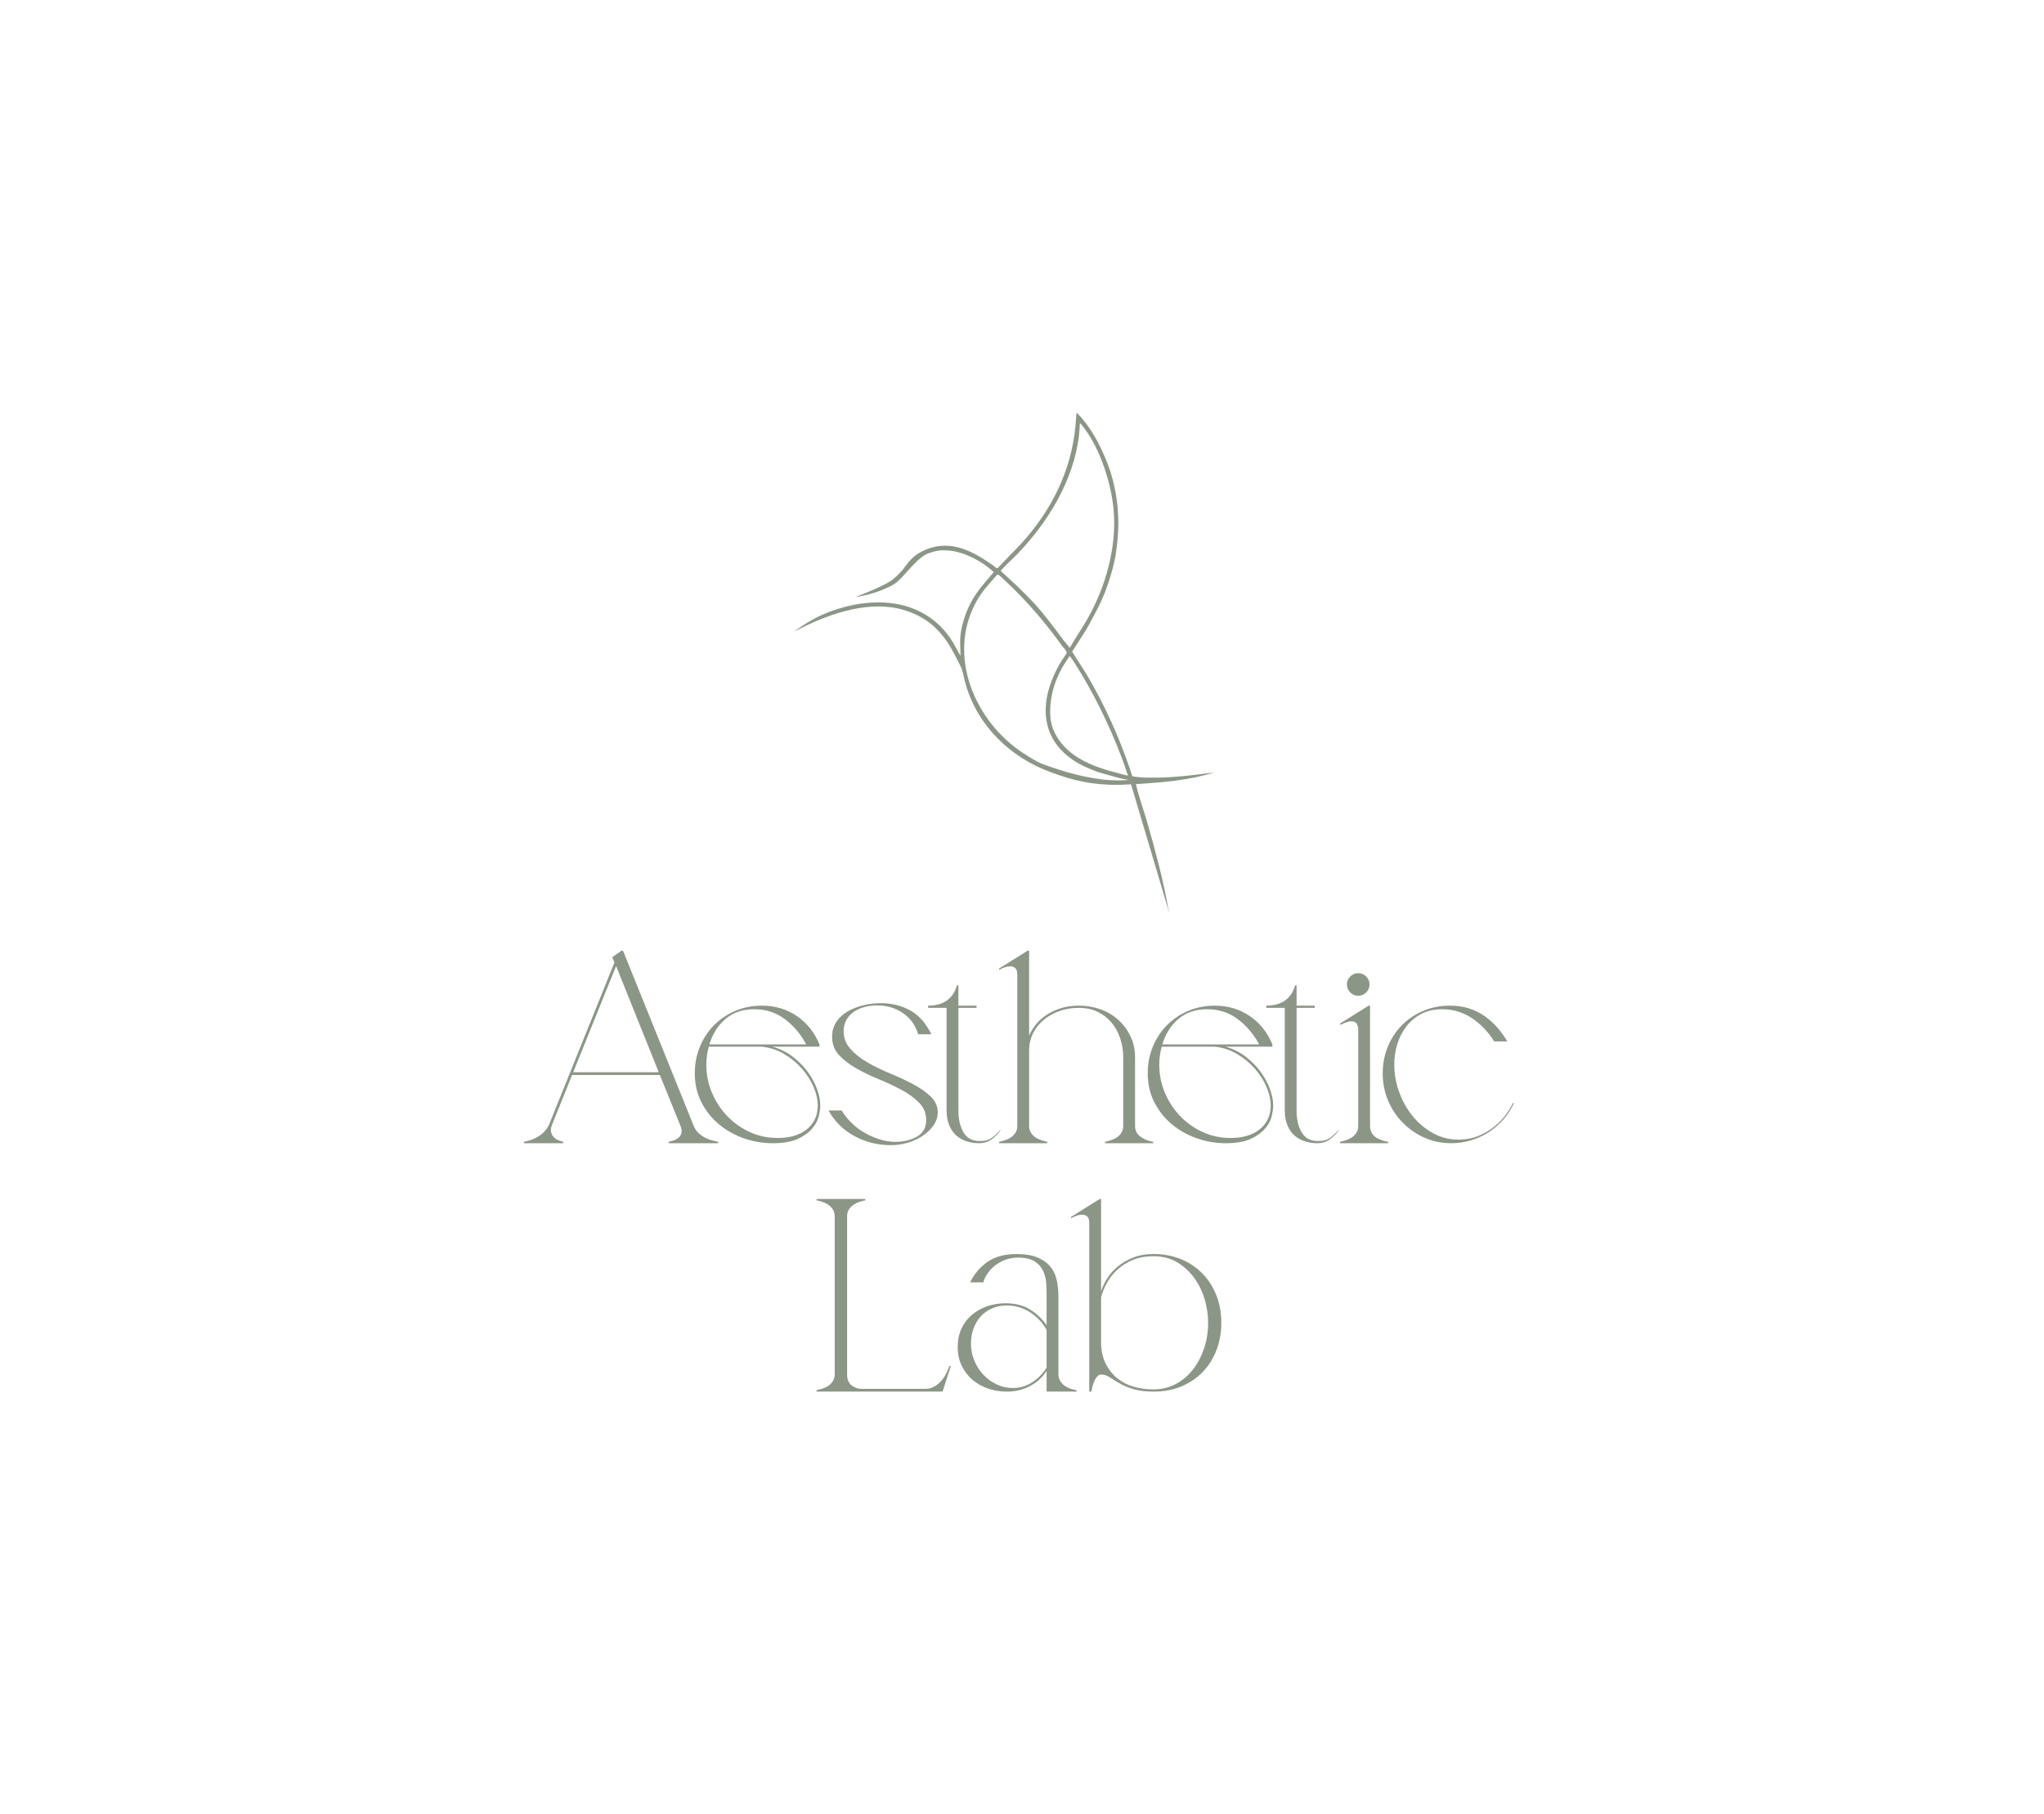
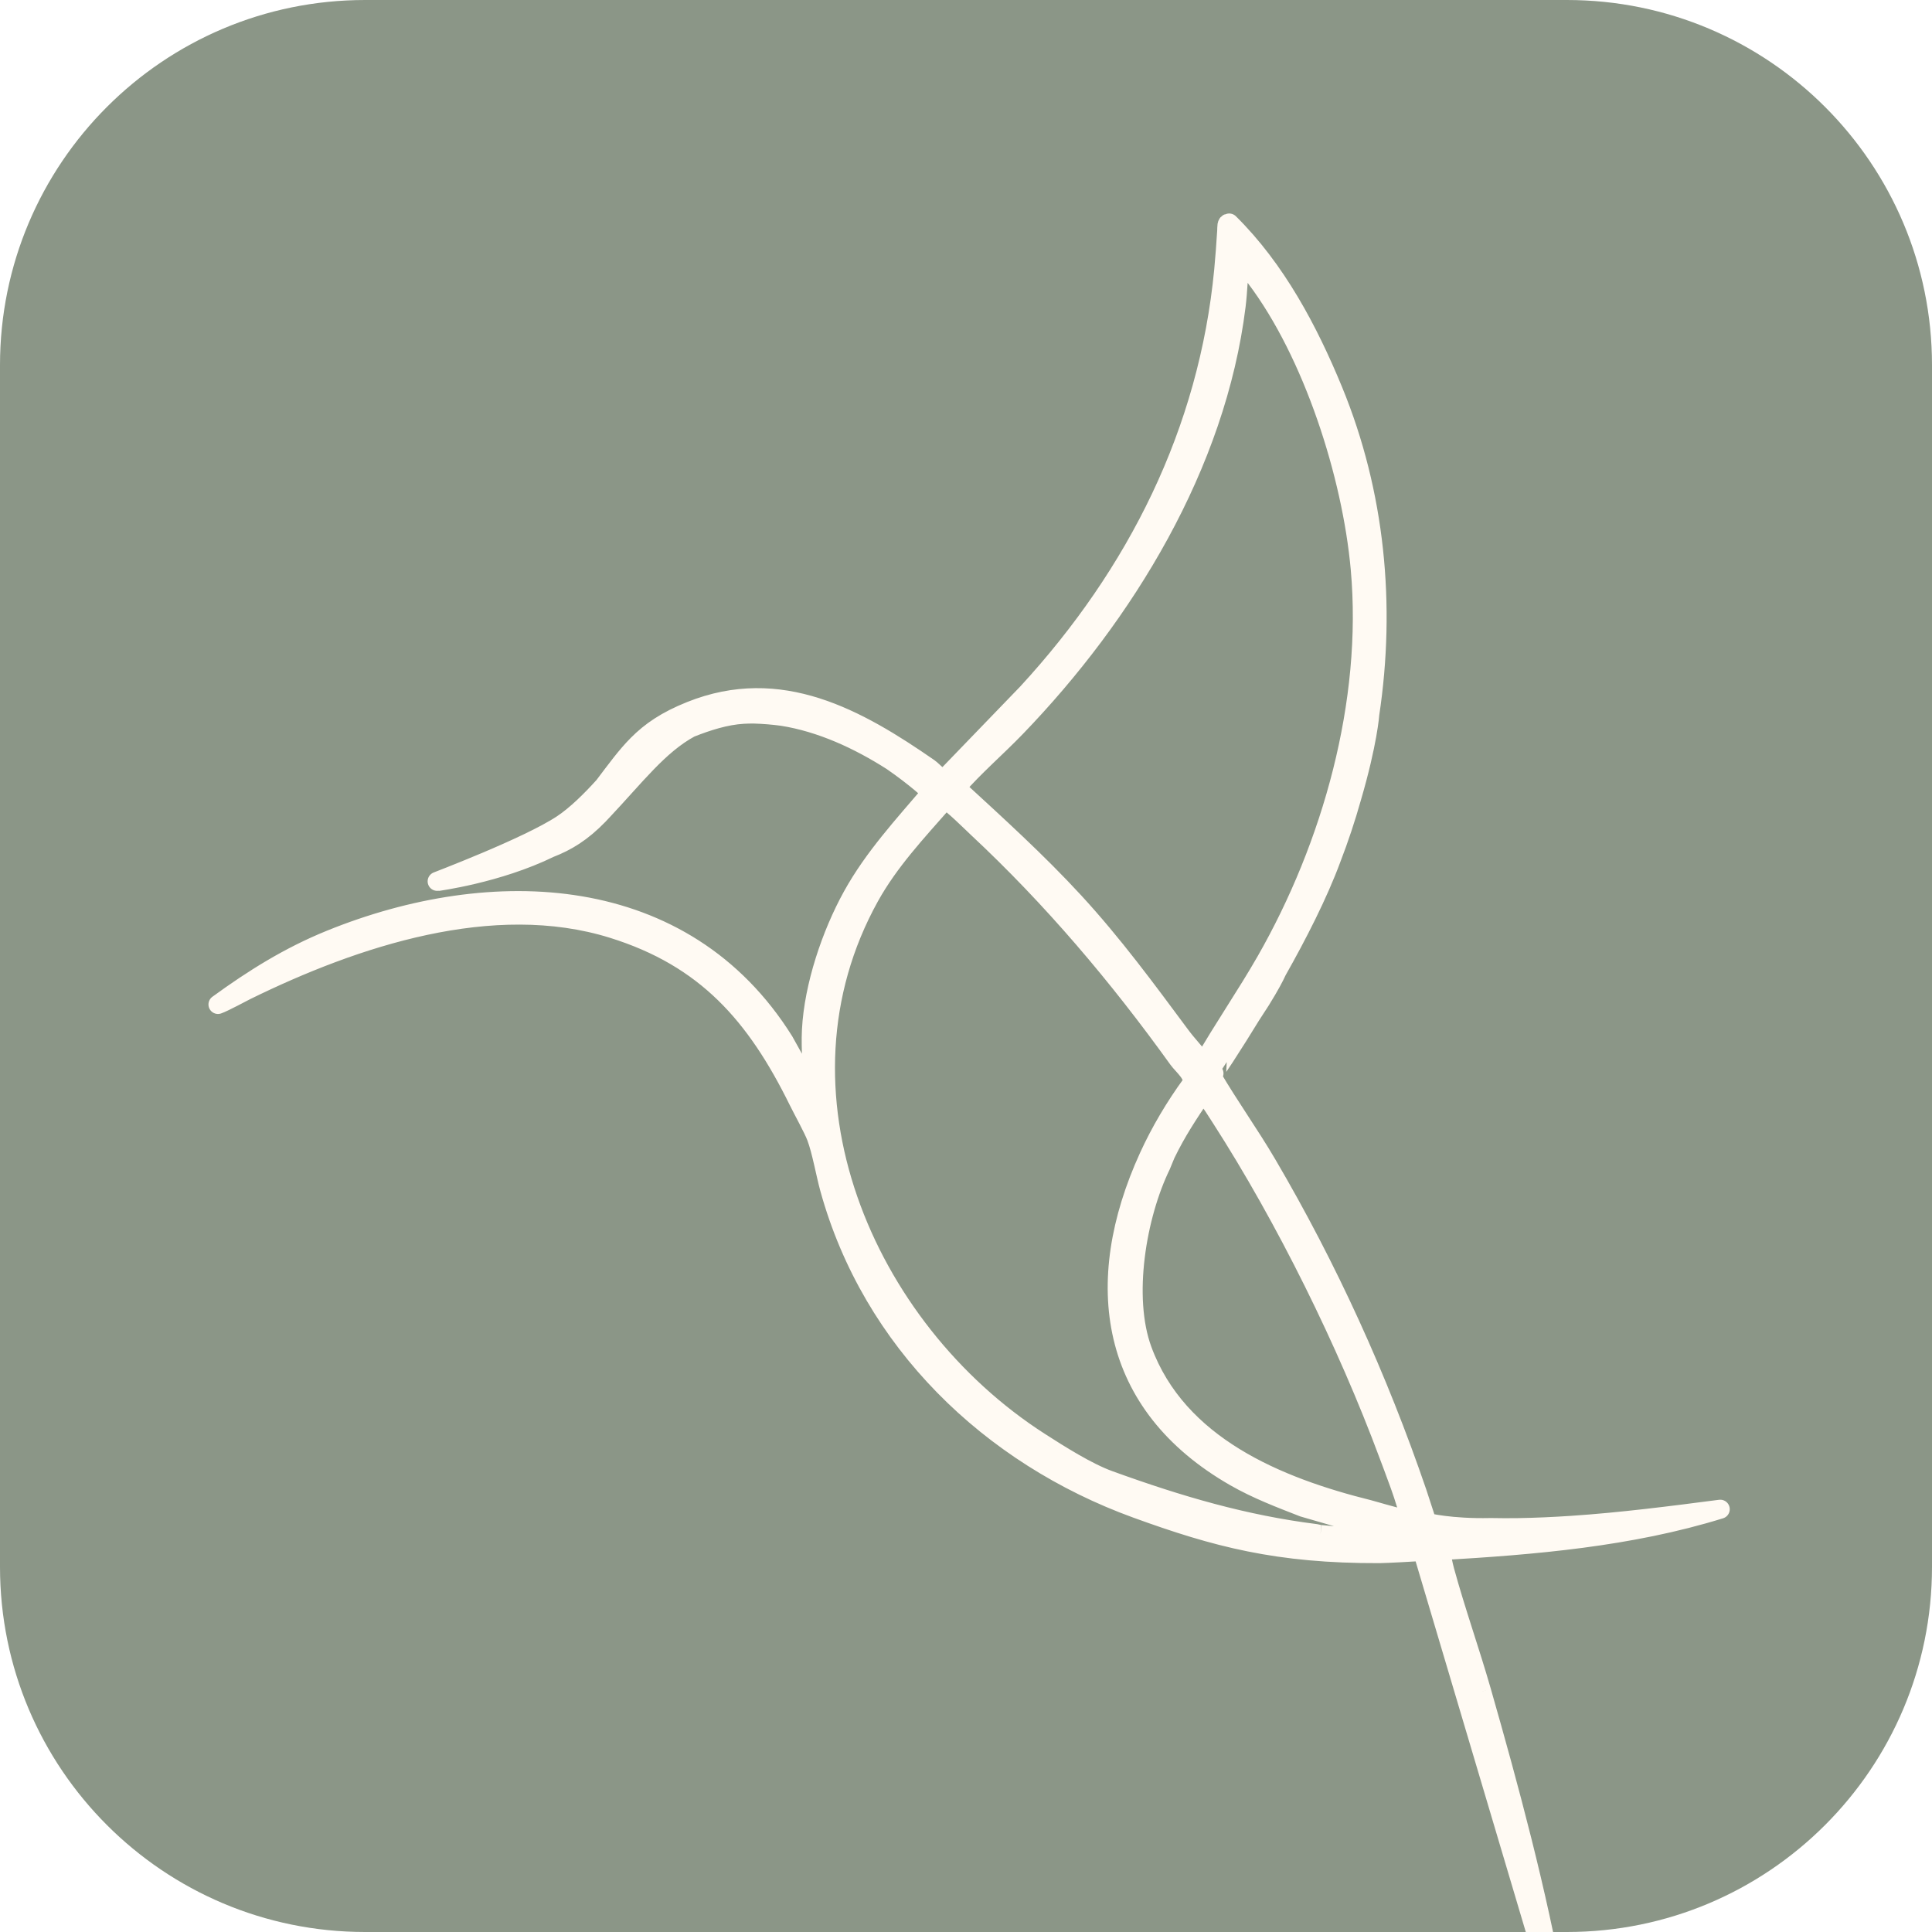
- <svg xmlns="http://www.w3.org/2000/svg" width="1281.975" height="853.15pt" viewBox="0 0 961.481 853.15">
-   <clipPath id="a">
-     <path transform="matrix(1 0 0 -1 0 853.15)" d="M0 853.15h961.481V0H0z" />
-   </clipPath>
-   <g clip-path="url(#a)" fill="#8b9687">
-     <path d="M269.618 504.44h40.255l-20.063-49.963zm68.212 32.746v.648h-23.298v-.648a21.356 21.356 0 0 0 2.46-.712 6.854 6.854 0 0 0 2.264-1.294c.648-.56 1.079-1.295 1.295-2.2.214-.906.064-2.007-.454-3.302l-9.707-23.944H269.1l-9.318 23.17c-.605 1.38-.8 2.567-.583 3.558.214.994.625 1.812 1.23 2.458a6.101 6.101 0 0 0 2.135 1.49 13.97 13.97 0 0 0 2.394.776v.648H246.45v-.648a30.906 30.906 0 0 0 2.976-.776 16.337 16.337 0 0 0 3.366-1.49 15.266 15.266 0 0 0 3.17-2.458c.992-.99 1.79-2.179 2.395-3.559l30.677-76.109-1.036-2.459 4.4-3.107h.648l33.264 82.45c.518 1.295 1.25 2.396 2.2 3.302.949.905 1.963 1.64 3.043 2.2 1.077.563 2.178.993 3.3 1.294 1.12.304 2.114.54 2.977.712M379.247 491.367c-2.503-4.745-5.825-8.692-9.966-11.844-4.142-3.148-8.976-4.724-14.497-4.724-5.436 0-9.947 1.534-13.526 4.595-3.58 3.064-6.106 7.054-7.572 11.973zm-45.82 1.036c-.777 2.674-1.164 5.523-1.164 8.542 0 4.66.883 9.061 2.653 13.202 1.767 4.142 4.162 7.79 7.183 10.938 3.02 3.15 6.557 5.651 10.614 7.507 4.055 1.856 8.413 2.782 13.073 2.782 5.78 0 10.355-1.359 13.72-4.076 3.365-2.719 5.09-6.364 5.177-10.938 0-2.932-.669-5.955-2.006-9.06-1.339-3.106-3.193-5.996-5.566-8.672-2.374-2.674-5.177-4.962-8.413-6.86-3.236-1.897-6.753-3.02-10.549-3.365zm29.9 0c3.45.95 6.578 2.481 9.384 4.594 2.803 2.115 5.177 4.488 7.12 7.12 1.94 2.633 3.43 5.351 4.464 8.153 1.035 2.806 1.553 5.416 1.553 7.83 0 1.47-.259 3.216-.776 5.243-.518 2.03-1.598 3.97-3.237 5.825-1.639 1.857-3.904 3.43-6.795 4.723-2.892 1.295-6.752 1.943-11.585 1.943-4.659 0-9.189-.777-13.589-2.329-4.4-1.554-8.307-3.755-11.715-6.602-3.409-2.848-6.148-6.298-8.218-10.355-2.072-4.056-3.107-8.585-3.107-13.59 0-4.402.776-8.522 2.33-12.362 1.553-3.838 3.731-7.204 6.536-10.095 2.803-2.89 6.148-5.178 10.032-6.86 3.883-1.684 8.11-2.524 12.684-2.524 6.126 0 11.584 1.617 16.374 4.854 4.79 3.235 8.348 7.701 10.678 13.396v1.036zM396.85 484.766c-.088 3.28.925 6.128 3.041 8.542 2.113 2.418 4.81 4.576 8.09 6.473 3.278 1.898 6.86 3.645 10.742 5.242 3.883 1.597 7.485 3.279 10.81 5.048 3.32 1.768 6.082 3.71 8.282 5.824 2.2 2.115 3.301 4.64 3.301 7.572 0 .518-.087 1.21-.259 2.07-.346 1.642-1.165 3.259-2.46 4.855-1.294 1.598-2.912 3.02-4.853 4.27-1.942 1.252-4.165 2.246-6.667 2.979-2.503.73-5.176 1.1-8.024 1.1-5.954 0-11.565-1.402-16.826-4.207-5.265-2.803-9.364-6.837-12.297-12.102h6.213c1.208 2.07 2.74 4.012 4.595 5.824a30.754 30.754 0 0 0 6.148 4.66 34.943 34.943 0 0 0 7.12 3.107c2.501.775 4.96 1.164 7.377 1.164 3.883 0 7.268-.82 10.16-2.46 2.89-1.637 4.337-4.226 4.337-7.766 0-3.19-1.1-5.91-3.302-8.153-2.199-2.244-4.94-4.25-8.218-6.02a111.338 111.338 0 0 0-10.614-4.982c-3.798-1.554-7.335-3.257-10.614-5.113-3.28-1.856-6.019-3.948-8.219-6.278-2.2-2.33-3.3-5.22-3.3-8.671 0-.518.02-1.013.065-1.49.042-.472.106-.926.193-1.36.518-2.241 1.532-4.183 3.042-5.823 1.51-1.638 3.321-2.978 5.437-4.013 2.113-1.034 4.421-1.812 6.924-2.33a36.254 36.254 0 0 1 7.378-.775c4.745 0 9.081 1.014 13.008 3.04 3.926 2.029 7.097 5.2 9.514 9.513l1.165 2.072h-6.213c-1.38-4.401-3.84-7.765-7.378-10.096-3.539-2.33-7.507-3.494-11.908-3.494-1.986 0-3.905.239-5.76.712-1.856.475-3.517 1.186-4.983 2.135a11.431 11.431 0 0 0-3.559 3.624c-.907 1.468-1.404 3.236-1.489 5.307M436.586 473.117c7.162 0 11.692-3.192 13.591-9.578h.647v9.578h8.543v1.035h-8.543v48.02c0 2.848.302 5.222.906 7.12.603 1.898 1.359 3.41 2.265 4.53.906 1.121 1.942 1.9 3.106 2.33 1.166.432 2.308.646 3.43.646 2.502.088 4.509-.409 6.019-1.489a21.33 21.33 0 0 0 4.078-3.818v.26c-.777 1.294-2.052 2.633-3.819 4.012-1.769 1.381-3.863 2.071-6.278 2.071-1.899 0-3.776-.279-5.63-.842-1.857-.56-3.495-1.444-4.919-2.653-1.423-1.207-2.568-2.826-3.43-4.854-.863-2.026-1.294-4.465-1.294-7.313v-48.02h-8.672z" />
-     <path d="m469.981 455.644 13.462-8.415h.647v39.997c.69-1.64 1.683-3.302 2.976-4.984 1.295-1.682 2.913-3.191 4.855-4.53 1.94-1.337 4.207-2.437 6.794-3.301 2.59-.862 5.567-1.293 8.932-1.293 3.536 0 6.902.582 10.095 1.747 3.192 1.164 5.975 2.827 8.35 4.983 2.371 2.158 4.27 4.725 5.694 7.7 1.425 2.978 2.135 6.279 2.135 9.903v32.228c0 2.245.927 3.993 2.783 5.242 1.856 1.253 3.774 2.007 5.76 2.266v.647h-22.65v-.647c.777-.172 1.66-.408 2.654-.712a10.834 10.834 0 0 0 2.782-1.294 7.661 7.661 0 0 0 2.2-2.2c.603-.906.906-2.007.906-3.302V497.45c0-3.107-.476-6.083-1.423-8.931-.952-2.848-2.31-5.327-4.077-7.442-1.77-2.114-3.948-3.796-6.538-5.05-2.587-1.248-5.522-1.875-8.8-1.875-3.366 0-6.472.517-9.32 1.553-2.847 1.036-5.33 2.459-7.442 4.27-2.115 1.813-3.753 3.929-4.92 6.344-1.165 2.416-1.747 5.048-1.747 7.895v35.464c0 1.295.301 2.396.906 3.302a7.612 7.612 0 0 0 2.201 2.2c.861.563 1.79.993 2.783 1.294.991.304 1.877.54 2.654.712v.647h-22.651v-.647a35.035 35.035 0 0 0 2.652-.712c.992-.301 1.92-.731 2.783-1.294a7.646 7.646 0 0 0 2.2-2.2c.603-.906.907-2.007.907-3.302V458.49c0-1.466-.324-2.48-.97-3.042-.649-.56-1.447-.84-2.395-.84-1.469 0-3.194.56-5.178 1.68zM592.298 491.367c-2.504-4.745-5.825-8.692-9.966-11.844-4.142-3.148-8.976-4.724-14.498-4.724-5.435 0-9.946 1.534-13.525 4.595-3.582 3.064-6.106 7.054-7.572 11.973zm-45.82 1.036c-.777 2.674-1.165 5.523-1.165 8.542 0 4.66.883 9.061 2.653 13.202 1.768 4.142 4.163 7.79 7.184 10.938 3.02 3.15 6.557 5.651 10.614 7.507 4.055 1.856 8.413 2.782 13.073 2.782 5.78 0 10.355-1.359 13.72-4.076 3.365-2.719 5.09-6.364 5.177-10.938 0-2.932-.669-5.955-2.006-9.06-1.339-3.106-3.194-5.996-5.566-8.672-2.374-2.674-5.177-4.962-8.413-6.86-3.236-1.897-6.753-3.02-10.549-3.365zm29.9 0c3.45.95 6.578 2.481 9.383 4.594 2.804 2.115 5.178 4.488 7.12 7.12 1.94 2.633 3.43 5.351 4.465 8.153 1.035 2.806 1.553 5.416 1.553 7.83 0 1.47-.259 3.216-.777 5.243-.517 2.03-1.597 3.97-3.236 5.825-1.639 1.857-3.905 3.43-6.795 4.723-2.892 1.295-6.753 1.943-11.585 1.943-4.659 0-9.189-.777-13.59-2.329-4.4-1.554-8.306-3.755-11.714-6.602-3.409-2.848-6.148-6.298-8.218-10.355-2.072-4.056-3.107-8.585-3.107-13.59 0-4.402.776-8.522 2.33-12.362 1.553-3.838 3.731-7.204 6.536-10.095 2.803-2.89 6.148-5.178 10.031-6.86 3.883-1.684 8.11-2.524 12.685-2.524 6.126 0 11.584 1.617 16.374 4.854 4.788 3.235 8.347 7.701 10.677 13.396v1.036zM595.663 473.117c7.162 0 11.692-3.192 13.591-9.578h.647v9.578h8.543v1.035h-8.543v48.02c0 2.848.302 5.222.906 7.12.603 1.898 1.36 3.41 2.265 4.53.906 1.121 1.942 1.9 3.106 2.33 1.166.432 2.308.646 3.43.646 2.502.088 4.51-.409 6.02-1.489a21.33 21.33 0 0 0 4.077-3.818v.26c-.777 1.294-2.052 2.633-3.819 4.012-1.769 1.381-3.863 2.071-6.278 2.071-1.899 0-3.776-.279-5.63-.842-1.857-.56-3.495-1.444-4.919-2.653-1.423-1.207-2.568-2.826-3.43-4.854-.863-2.026-1.294-4.465-1.294-7.313v-48.02h-8.672zM633.588 463.15c0-1.467.518-2.718 1.553-3.754 1.036-1.035 2.286-1.553 3.754-1.553 1.466 0 2.718.518 3.754 1.553 1.035 1.036 1.553 2.287 1.553 3.754 0 1.468-.518 2.718-1.553 3.753-1.036 1.036-2.288 1.554-3.754 1.554-1.468 0-2.718-.518-3.754-1.554-1.035-1.035-1.553-2.285-1.553-3.753m5.307 21.227c0-1.12-.239-2.049-.712-2.783-.475-.732-1.317-1.1-2.524-1.1-.777 0-1.618.175-2.524.518-.906.345-1.834.734-2.783 1.164v-.646l13.461-8.413h.648v56.561c0 .434.02.8.065 1.102.041.303.107.626.194.97.602 1.812 1.789 3.13 3.559 3.948 1.768.82 3.343 1.316 4.724 1.488v.648h-22.651v-.648a34.91 34.91 0 0 0 2.653-.712 10.83 10.83 0 0 0 2.784-1.294 7.658 7.658 0 0 0 2.2-2.2c.602-.906.906-2.007.906-3.302zM712.154 518.937c-1.209 2.676-2.805 5.178-4.789 7.506a32.283 32.283 0 0 1-6.795 6.02c-2.546 1.682-5.352 2.998-8.414 3.948a31.894 31.894 0 0 1-9.513 1.423c-4.488 0-8.672-.861-12.555-2.588-3.883-1.726-7.292-4.078-10.226-7.054-2.934-2.978-5.24-6.45-6.924-10.42-1.683-3.969-2.524-8.24-2.524-12.815 0-4.4.777-8.52 2.33-12.36s3.731-7.204 6.536-10.096c2.803-2.89 6.148-5.177 10.031-6.86 3.884-1.683 8.11-2.524 12.685-2.524 3.278 0 6.278.432 8.996 1.293 2.718.865 5.177 2.072 7.378 3.625a33.53 33.53 0 0 1 5.953 5.372 44.246 44.246 0 0 1 4.725 6.537h-6.213c-2.676-4.402-6.128-8.026-10.355-10.873-4.229-2.848-8.93-4.272-14.108-4.272-3.71 0-6.969.735-9.773 2.2-2.804 1.47-5.157 3.43-7.054 5.89-1.899 2.459-3.323 5.242-4.27 8.349-.952 3.106-1.425 6.342-1.425 9.708 0 4.228.755 8.457 2.265 12.683 1.51 4.23 3.602 8.005 6.278 11.326a32.52 32.52 0 0 0 9.578 8.09c3.71 2.072 7.766 3.107 12.167 3.107 3.02 0 5.824-.474 8.413-1.424a29.356 29.356 0 0 0 7.184-3.818 30.69 30.69 0 0 0 5.825-5.502c1.682-2.072 3.041-4.226 4.076-6.471zM447.267 642.648l-3.883 12.037h-59.282v-.646a35.578 35.578 0 0 0 2.654-.713c.991-.302 1.92-.732 2.783-1.294a7.646 7.646 0 0 0 2.2-2.2c.603-.907.906-2.006.906-3.301v-74.295c0-1.294-.303-2.396-.906-3.301a7.646 7.646 0 0 0-2.2-2.2 12.823 12.823 0 0 0-2.783-1.36c-.993-.343-1.877-.56-2.654-.646v-.649h22.911v.649c-.777.087-1.663.303-2.654.646-.992.346-1.922.798-2.782 1.36a7.6 7.6 0 0 0-2.2 2.2c-.606.905-.907 2.007-.907 3.3v74.296c0 2.417.712 4.164 2.136 5.242 1.423 1.08 2.912 1.619 4.465 1.619h30.158c1.64 0 3.107-.39 4.401-1.167 1.294-.775 2.395-1.702 3.301-2.783a16.704 16.704 0 0 0 2.265-3.495c.603-1.248 1.078-2.348 1.424-3.3zM492.31 625.691a22.774 22.774 0 0 0-7.83-8.349c-3.324-2.113-6.97-3.17-10.938-3.17-2.588 0-4.94.475-7.054 1.424-2.116.95-3.883 2.244-5.307 3.882-1.424 1.641-2.524 3.54-3.3 5.695-.777 2.16-1.165 4.488-1.165 6.99 0 2.675.517 5.287 1.553 7.831 1.036 2.547 2.437 4.768 4.207 6.666 1.767 1.898 3.86 3.43 6.277 4.593 2.414 1.167 5.003 1.75 7.766 1.75 3.278 0 6.298-.908 9.061-2.719 2.76-1.813 5.003-4.097 6.73-6.86zm-14.108-35.724c3.882 0 7.096.518 9.643 1.554 2.544 1.035 4.572 2.44 6.083 4.206 1.51 1.77 2.545 3.883 3.106 6.343.561 2.46.841 5.112.841 7.96v36.5c0 1.122.26 2.137.777 3.042a7.205 7.205 0 0 0 2.007 2.265c.818.605 1.725 1.08 2.717 1.423a18.37 18.37 0 0 0 3.042.778v.646H492.31v-9.707c-.777 1.21-1.747 2.395-2.912 3.56-1.165 1.165-2.525 2.2-4.077 3.105-1.553.906-3.3 1.641-5.242 2.2-1.942.563-4.122.842-6.537.842-3.022 0-5.934-.472-8.737-1.424-2.805-.948-5.264-2.329-7.378-4.14-2.115-1.813-3.797-4.013-5.048-6.602-1.25-2.589-1.876-5.52-1.876-8.802 0-3.19.582-6.06 1.747-8.607 1.165-2.544 2.783-4.702 4.854-6.473 2.071-1.766 4.465-3.126 7.183-4.076 2.72-.948 5.631-1.424 8.737-1.424 4.661 0 8.586 1.035 11.78 3.107 3.19 2.071 5.694 4.487 7.506 7.248v-14.626a82.1 82.1 0 0 0-.194-5.307 15.723 15.723 0 0 0-1.424-5.63c-.82-1.768-2.135-3.258-3.947-4.467-1.813-1.207-4.446-1.81-7.896-1.81-2.245 0-4.293.366-6.148 1.1-1.857.733-3.474 1.662-4.854 2.782-1.38 1.122-2.524 2.375-3.43 3.754-.906 1.381-1.533 2.718-1.877 4.011h-6.213c1.984-4.054 4.745-7.29 8.284-9.707 3.537-2.414 8.068-3.624 13.591-3.624M517.939 632.94c.259 3.54 1.078 6.601 2.459 9.19 1.379 2.588 3.171 4.746 5.372 6.47 2.2 1.728 4.744 3 7.636 3.82 2.89.821 5.974 1.23 9.255 1.23 3.709 0 7.139-.82 10.29-2.46 3.149-1.639 5.845-3.883 8.09-6.73 2.243-2.848 4.012-6.169 5.306-9.966 1.295-3.797 1.942-7.853 1.942-12.168 0-3.796-.562-7.55-1.683-11.26-1.122-3.71-2.783-7.055-4.983-10.032a26.813 26.813 0 0 0-8.025-7.248c-3.151-1.856-6.795-2.784-10.937-2.784-3.711 0-6.97.583-9.772 1.748-2.806 1.165-5.222 2.675-7.249 4.531-2.028 1.856-3.668 3.927-4.919 6.213-1.251 2.287-2.179 4.551-2.782 6.794zm-5.565-57.599c0-1.466-.325-2.479-.972-3.042-.647-.56-1.445-.84-2.394-.84-1.468 0-3.194.561-5.177 1.682v-.647l13.461-8.414h.647v43.361c.603-1.897 1.553-3.883 2.848-5.954 1.294-2.07 2.954-3.948 4.983-5.63 2.026-1.683 4.443-3.085 7.248-4.207 2.803-1.12 6.019-1.683 9.643-1.683 4.66 0 8.931.8 12.814 2.394 3.882 1.6 7.226 3.82 10.031 6.667 2.803 2.847 5.004 6.258 6.601 10.225 1.596 3.97 2.395 8.33 2.395 13.073 0 4.488-.734 8.694-2.201 12.62-1.468 3.928-3.582 7.357-6.341 10.29-2.763 2.933-6.106 5.242-10.032 6.924-3.927 1.682-8.348 2.524-13.267 2.524-3.97 0-7.228-.408-9.772-1.228-2.547-.82-4.705-1.749-6.472-2.785a103.704 103.704 0 0 1-4.53-2.782c-1.253-.819-2.569-1.229-3.948-1.229-.604 0-1.165.26-1.683.776-.518.518-.97 1.187-1.359 2.006a16.169 16.169 0 0 0-.971 2.653 17.042 17.042 0 0 0-.518 2.59h-1.034zM518.609 366.741c-.027-.002-.61-.12-.636-.126-9.364-1.178-17.88-3.66-27.18-7.034-2.838-1.03-6.463-3.322-9.152-5.052-23.072-14.846-36.47-46.114-22.314-71.642 2.569-4.633 6.186-8.486 9.658-12.44a1.14 1.14 0 0 1 .532-.085c.456.028 3.367 2.92 3.979 3.491 9.834 9.171 18.526 19.444 26.389 30.391.62.864 2.302 2.166 1.75 3.29-2.15 2.94-4.101 6.231-5.615 9.546-7.578 16.59-5.295 32.572 11.346 42.102 2.893 1.657 5.919 2.803 8.975 3.995 0 0 6.936 2.03 10.014 2.828l1.089.264c1.933.408 3.633.65 3.633.65s-4.84.591-12.468-.178m-40.051-106.09c14.37-14.893 26.367-34.538 28.956-55.435.235-1.897.316-4.267.464-6.142.902.762 1.47 1.593 2.107 2.437 7.519 9.954 12.63 25.928 13.743 38.261 1.584 17.567-3.746 36.444-12.41 51.583-2.598 4.54-5.606 8.868-8.204 13.417-.966-1.243-2.087-2.408-3.022-3.669-4.483-6.04-8.852-11.987-13.97-17.544-4.87-5.29-10.241-10.149-15.524-15.01 2.432-2.795 5.28-5.226 7.86-7.899m26.962 51.332c8.475 13.17 16.555 29.56 22.018 44.251.187.502.41 1.093.649 1.726v.001c.565 1.502 1.208 3.246 1.63 4.664l.8 2.29-.716-.177c-.44-.027-1.742-.382-2.912-.715h-.001c-.877-.249-1.68-.485-1.99-.562-12.013-2.982-25.172-8.372-29.806-20.966-2.567-6.977-.745-17.712 2.467-24.302.105-.217.475-1.204.619-1.5 1.443-2.972 2.896-5.123 4.734-7.884.164-.224.407.132.51.255.647.77 1.433 2.041 1.998 2.92m34.276 75.395c-1.523-5.316-3.402-10.578-4.85-15.886-.235-.864-.38-1.757-.601-2.623 12.36-.723 24.917-1.767 36.816-5.452-6.503.847-13.028 1.685-19.578 2.123h.004l-.031.001c-2.296.153-4.595.258-6.897.296a101.44 101.44 0 0 1-3.654-.01l-.056.001c-5.31.112-8.34-.673-8.34-.673l-1.288-3.94c-5.142-15.026-11.73-29.532-19.76-43.203-2.294-3.907-4.941-7.583-7.228-11.492l.015-.023.254-.378-.27.4c-.01-.018 1.696-2.565 1.696-2.565a229.323 229.323 0 0 0 3.44-5.463l1.287-1.988c1.249-2.024 1.774-3.038 2.15-3.86 2.696-4.768 5.405-10.065 7.143-14.772a90.843 90.843 0 0 0 2.669-8.023c2.117-7.22 2.374-10.98 2.374-10.98h-.001c2.14-14.247.768-28.975-4.82-42.542-3.28-7.96-7.52-15.933-13.667-22.006-.38-.008-.295.476-.328 1.016a166.665 166.665 0 0 1-.395 5.19c-2.033 21.211-11.424 39.923-25.824 55.57l-10.714 11.1c-.662.455-1.6-.809-2.215-1.235-9.42-6.527-19.546-12.219-31.326-7.503-3.235 1.295-5.26 2.695-6.986 4.432l-.003.001-.003.004c-1.503 1.513-2.781 3.282-4.432 5.461-1.68 1.863-3.621 3.778-5.435 4.987-4.533 3.02-16.736 7.61-16.58 7.574.114-.027 8-1.037 14.924-4.414 2.22-.86 4.184-2.04 6.41-4.326.122-.125.24-.255.358-.384l.07-.07c4.429-4.69 7.48-8.775 11.629-11.02 2.26-.896 4.647-1.66 6.988-1.795a22.83 22.83 0 0 1 1.333-.034c1.334.038 2.587.145 3.769.305 5.102.802 10.052 3.094 14.416 5.881 3.217 2.211 5.197 4.106 5.197 4.106-3.714 4.366-7.612 8.581-10.401 13.627-2.786 5.04-5.075 11.844-5.374 17.61-.137 2.641.193 5.488.113 8.15l-3.717-6.676c-13.174-21.052-38.362-21.988-59.63-13.357-5.415 2.198-10.1 5.125-14.791 8.537.75-.256 3.374-1.67 3.71-1.836 14.27-7 32.406-13.036 48.18-8.126 12.297 3.83 18.849 11.352 24.414 22.66.62 1.258 1.934 3.616 2.357 4.734.694 1.834 1.2 4.814 1.748 6.793 5.556 20.074 21.097 35.07 40.359 42.067 10.42 3.787 18.545 5.955 31.942 5.908.799-.003 4.64-.214 5.663-.283l18.115 60.945c-.181-1.012-.517-2.008-.697-3.02-2.308-13.02-6.007-26.804-9.651-39.52" />
-   </g>
+ <svg xmlns="http://www.w3.org/2000/svg" viewBox="345 165 254 254">
+   <rect x="345" y="165" width="254" height="254" rx="48" fill="#8b9687" />
+   <path d="M518.609 366.741c-.026-.002-.61-.12-.636-.126-9.364-1.178-17.88-3.66-27.18-7.034-2.838-1.03-6.463-3.322-9.152-5.052-23.072-14.846-36.468-46.114-22.314-71.642 2.569-4.633 6.186-8.486 9.658-12.44.17-.074.348-.096.533-.085.455.028 3.366 2.92 3.979 3.491 9.833 9.171 18.525 19.444 26.388 30.391.62.864 2.302 2.166 1.75 3.29-2.15 2.94-4.101 6.231-5.615 9.546-7.578 16.59-5.295 32.572 11.346 42.102 2.893 1.657 5.919 2.803 8.975 3.995 0 0 6.936 2.03 10.015 2.828l1.088.264c1.933.408 3.633.65 3.633.65s-4.84.591-12.468-.178m-40.051-106.09c14.372-14.893 26.368-34.538 28.956-55.435.235-1.897.316-4.267.465-6.142.9.762 1.469 1.593 2.106 2.437 7.519 9.954 12.63 25.928 13.743 38.261 1.584 17.567-3.746 36.444-12.41 51.583-2.598 4.54-5.606 8.868-8.204 13.417-.965-1.243-2.087-2.408-3.023-3.669-4.482-6.04-8.851-11.987-13.968-17.544-4.871-5.29-10.242-10.149-15.525-15.01 2.432-2.795 5.28-5.226 7.86-7.899m26.962 51.331c8.475 13.17 16.556 29.56 22.018 44.251.187.502.41 1.093.649 1.726v.001c.565 1.502 1.208 3.246 1.63 4.664l.8 2.29-.716-.177c-.44-.027-1.741-.382-2.912-.715h-.001c-.877-.249-1.68-.485-1.99-.562-12.013-2.982-25.172-8.372-29.806-20.966-2.567-6.977-.745-17.712 2.467-24.302.105-.217.475-1.204.619-1.5 1.443-2.972 2.896-5.123 4.734-7.884.164-.224.407.132.51.255.647.77 1.433 2.041 1.998 2.92zm34.276 75.396c-1.523-5.316-3.402-10.578-4.85-15.886-.235-.864-.38-1.757-.601-2.623 12.36-.723 24.917-1.767 36.816-5.452-6.502.847-13.028 1.685-19.578 2.123h.004l-.03.001c-2.297.153-4.595.258-6.898.296a101.44 101.44 0 0 1-3.654-.01l-.056.001c-5.31.112-8.34-.673-8.34-.673l-1.287-3.94c-5.143-15.026-11.731-29.532-19.761-43.203-2.293-3.907-4.941-7.583-7.228-11.492l.015-.023.254-.378-.27.4c-.01-.018 1.696-2.565 1.696-2.565a229.323 229.323 0 0 0 3.44-5.463l1.288-1.988c1.248-2.024 1.773-3.038 2.15-3.86 2.696-4.768 5.404-10.065 7.142-14.772a90.516 90.516 0 0 0 2.669-8.023c2.117-7.22 2.374-10.98 2.374-10.98h-.001c2.142-14.247.769-28.975-4.82-42.542-3.28-7.96-7.518-15.933-13.667-22.006-.38-.008-.295.476-.328 1.016a163.652 163.652 0 0 1-.395 5.19c-2.032 21.211-11.423 39.923-25.824 55.57l-10.714 11.1c-.662.455-1.6-.809-2.215-1.235-9.42-6.527-19.546-12.219-31.326-7.503-3.235 1.295-5.26 2.695-6.986 4.432l-.003.001-.002.004c-1.503 1.513-2.782 3.282-4.433 5.461-1.68 1.863-3.621 3.778-5.435 4.987-4.533 3.02-16.736 7.61-16.58 7.574.114-.027 8-1.037 14.924-4.414 2.22-.86 4.184-2.04 6.41-4.326.122-.125.24-.255.359-.384.022-.024.046-.047.069-.07 4.429-4.69 7.48-8.775 11.629-11.02 2.26-.896 4.647-1.66 6.988-1.795a22.83 22.83 0 0 1 1.333-.034c1.334.038 2.587.145 3.769.305 5.102.802 10.052 3.094 14.416 5.881 3.217 2.211 5.198 4.106 5.198 4.106-3.715 4.366-7.613 8.581-10.402 13.627-2.786 5.04-5.075 11.844-5.374 17.61-.137 2.641.193 5.488.113 8.15l-3.717-6.676c-13.174-21.052-38.362-21.988-59.63-13.357-5.415 2.198-10.1 5.125-14.79 8.537.749-.256 3.373-1.67 3.71-1.836 14.269-7 32.405-13.036 48.178-8.126 12.298 3.83 18.85 11.352 24.416 22.66.62 1.258 1.933 3.616 2.356 4.734.694 1.834 1.2 4.814 1.748 6.793 5.556 20.074 21.097 35.07 40.359 42.067 10.42 3.787 18.545 5.955 31.942 5.908.799-.003 4.64-.214 5.663-.283l18.116 60.945c-.182-1.012-.518-2.008-.698-3.02-2.308-13.02-6.007-26.804-9.651-39.52" fill="#fffaf3" stroke="#fffaf3" stroke-width="2.5" stroke-linejoin="round" />
</svg>
